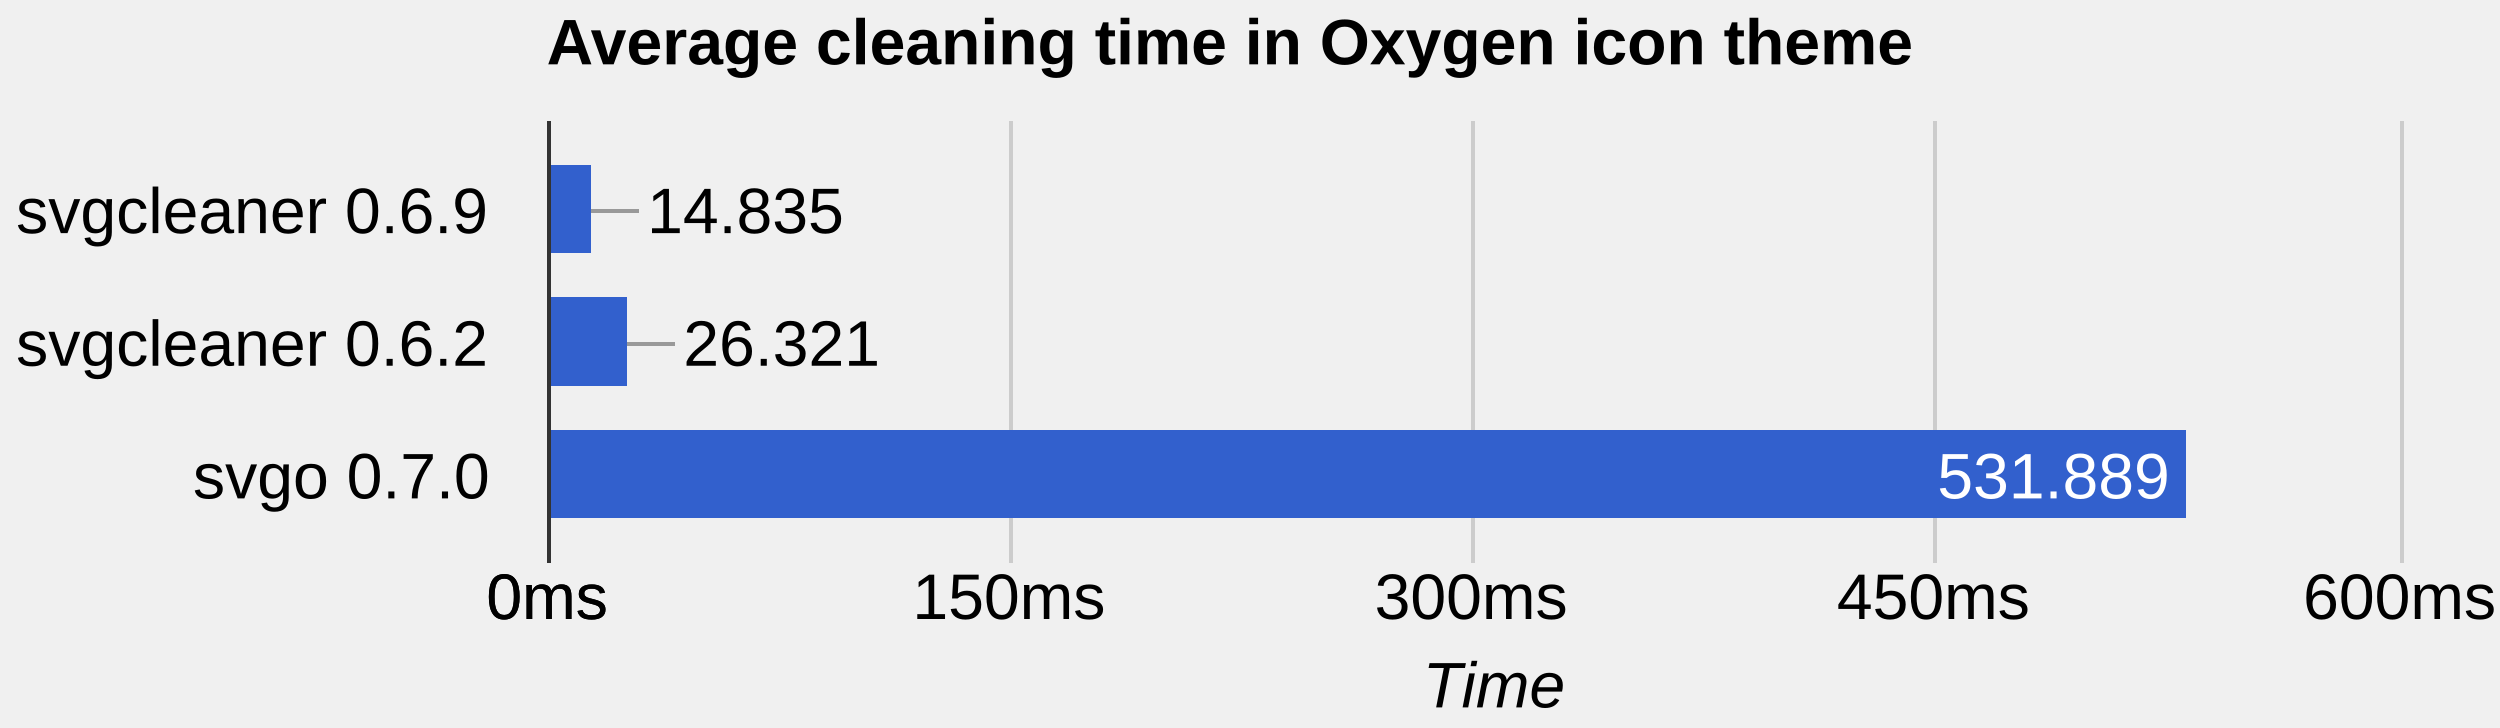
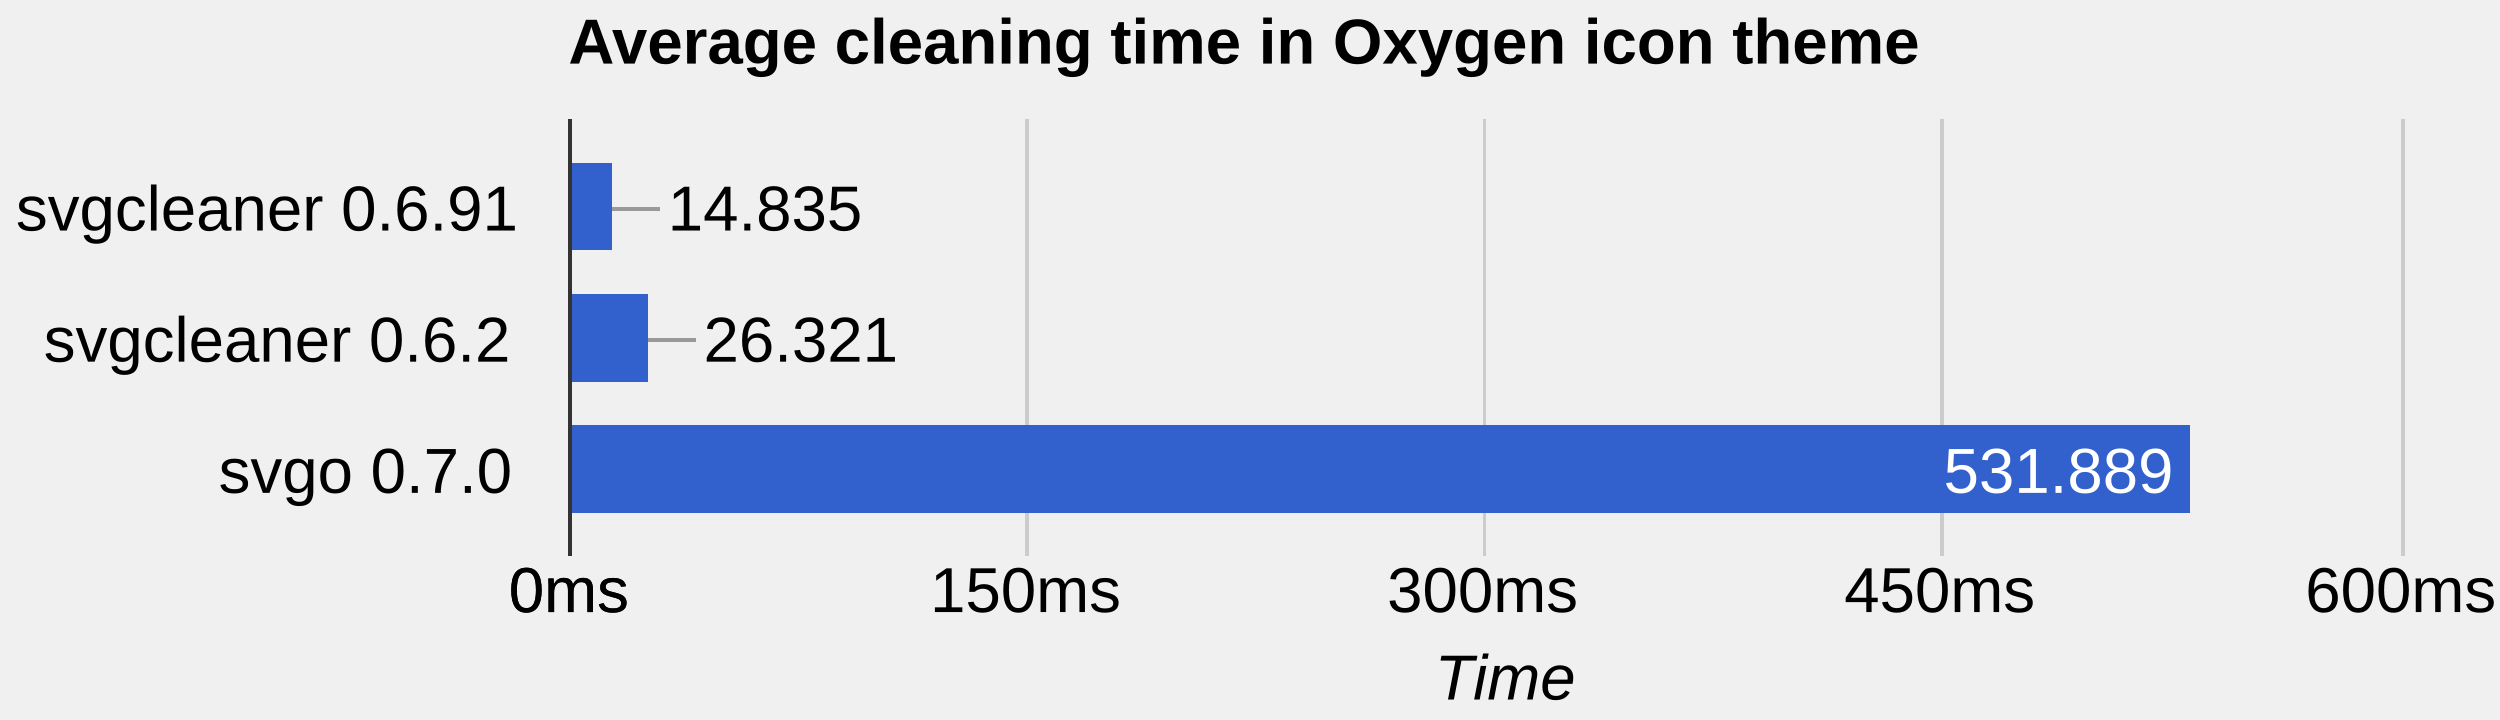
- <svg xmlns="http://www.w3.org/2000/svg" height="181" shape-rendering="crispEdges" width="622">
-   <text font-family="Arial" font-size="16" font-weight="bold" x="136" y="16">
+ <svg xmlns="http://www.w3.org/2000/svg" height="181" shape-rendering="crispEdges" width="629">
+   <text font-family="Arial" font-size="16" font-weight="bold" x="143" y="16">
        Average cleaning time in Oxygen icon theme
    </text>
  <text font-family="Arial" font-size="16" x="4" y="58">
-         svgcleaner 0.6.9
+         svgcleaner 0.6.91
    </text>
-   <text font-family="Arial" font-size="16" x="4" y="91">
+   <text font-family="Arial" font-size="16" x="11" y="91">
        svgcleaner 0.6.2
    </text>
-   <text font-family="Arial" font-size="16" x="48" y="124">
+   <text font-family="Arial" font-size="16" x="55" y="124">
        svgo 0.7.0
    </text>
-   <rect fill="#ccc" height="110" width="1" x="136" y="30" />
-   <text fill="#000" font-family="Arial" font-size="16" x="121" y="154">
+   <rect fill="#ccc" height="110" width="1" x="143" y="30" />
+   <text fill="#000" font-family="Arial" font-size="16" x="128" y="154">
        0ms
    </text>
-   <rect fill="#ccc" height="110" width="1" x="136" y="30" />
-   <text fill="#000" font-family="Arial" font-size="16" x="121" y="154">
+   <rect fill="#ccc" height="110" width="1" x="143" y="30" />
+   <text fill="#000" font-family="Arial" font-size="16" x="128" y="154">
        0ms
    </text>
-   <rect fill="#ccc" height="110" width="1" x="251" y="30" />
-   <text fill="#000" font-family="Arial" font-size="16" x="227" y="154">
+   <rect fill="#ccc" height="110" width="1" x="258" y="30" />
+   <text fill="#000" font-family="Arial" font-size="16" x="234" y="154">
        150ms
    </text>
-   <rect fill="#ccc" height="110" width="1" x="366" y="30" />
-   <text fill="#000" font-family="Arial" font-size="16" x="342" y="154">
+   <rect fill="#ccc" height="110" width="1" x="373" y="30" />
+   <text fill="#000" font-family="Arial" font-size="16" x="349" y="154">
        300ms
    </text>
-   <rect fill="#ccc" height="110" width="1" x="481" y="30" />
-   <text fill="#000" font-family="Arial" font-size="16" x="457" y="154">
+   <rect fill="#ccc" height="110" width="1" x="488" y="30" />
+   <text fill="#000" font-family="Arial" font-size="16" x="464" y="154">
        450ms
    </text>
-   <rect fill="#ccc" height="110" width="1" x="597" y="30" />
-   <text fill="#000" font-family="Arial" font-size="16" x="573" y="154">
+   <rect fill="#ccc" height="110" width="1" x="604" y="30" />
+   <text fill="#000" font-family="Arial" font-size="16" x="580" y="154">
        600ms
    </text>
-   <rect fill="#3260cd" height="22" width="11" x="136" y="41" />
-   <rect fill="#999" height="1" width="12" x="147" y="52" />
-   <text fill="#000" font-family="Arial" font-size="16" x="161" y="58">
+   <rect fill="#3260cd" height="22" width="11" x="143" y="41" />
+   <rect fill="#999" height="1" width="12" x="154" y="52" />
+   <text fill="#000" font-family="Arial" font-size="16" x="168" y="58">
        14.835
    </text>
-   <rect fill="#3260cd" height="22" width="20" x="136" y="74" />
-   <rect fill="#999" height="1" width="12" x="156" y="85" />
-   <text fill="#000" font-family="Arial" font-size="16" x="170" y="91">
+   <rect fill="#3260cd" height="22" width="20" x="143" y="74" />
+   <rect fill="#999" height="1" width="12" x="163" y="85" />
+   <text fill="#000" font-family="Arial" font-size="16" x="177" y="91">
        26.321
    </text>
-   <rect fill="#3260cd" height="22" width="408" x="136" y="107" />
-   <text fill="#fff" font-family="Arial" font-size="16" x="482" y="124">
+   <rect fill="#3260cd" height="22" width="408" x="143" y="107" />
+   <text fill="#fff" font-family="Arial" font-size="16" x="489" y="124">
        531.889
    </text>
-   <rect fill="#333" height="110" width="1" x="136" y="30" />
-   <text font-family="Arial" font-size="16" font-style="italic" x="354" y="176">
+   <rect fill="#333" height="110" width="1" x="143" y="30" />
+   <text font-family="Arial" font-size="16" font-style="italic" x="361" y="176">
        Time
    </text>
</svg>
